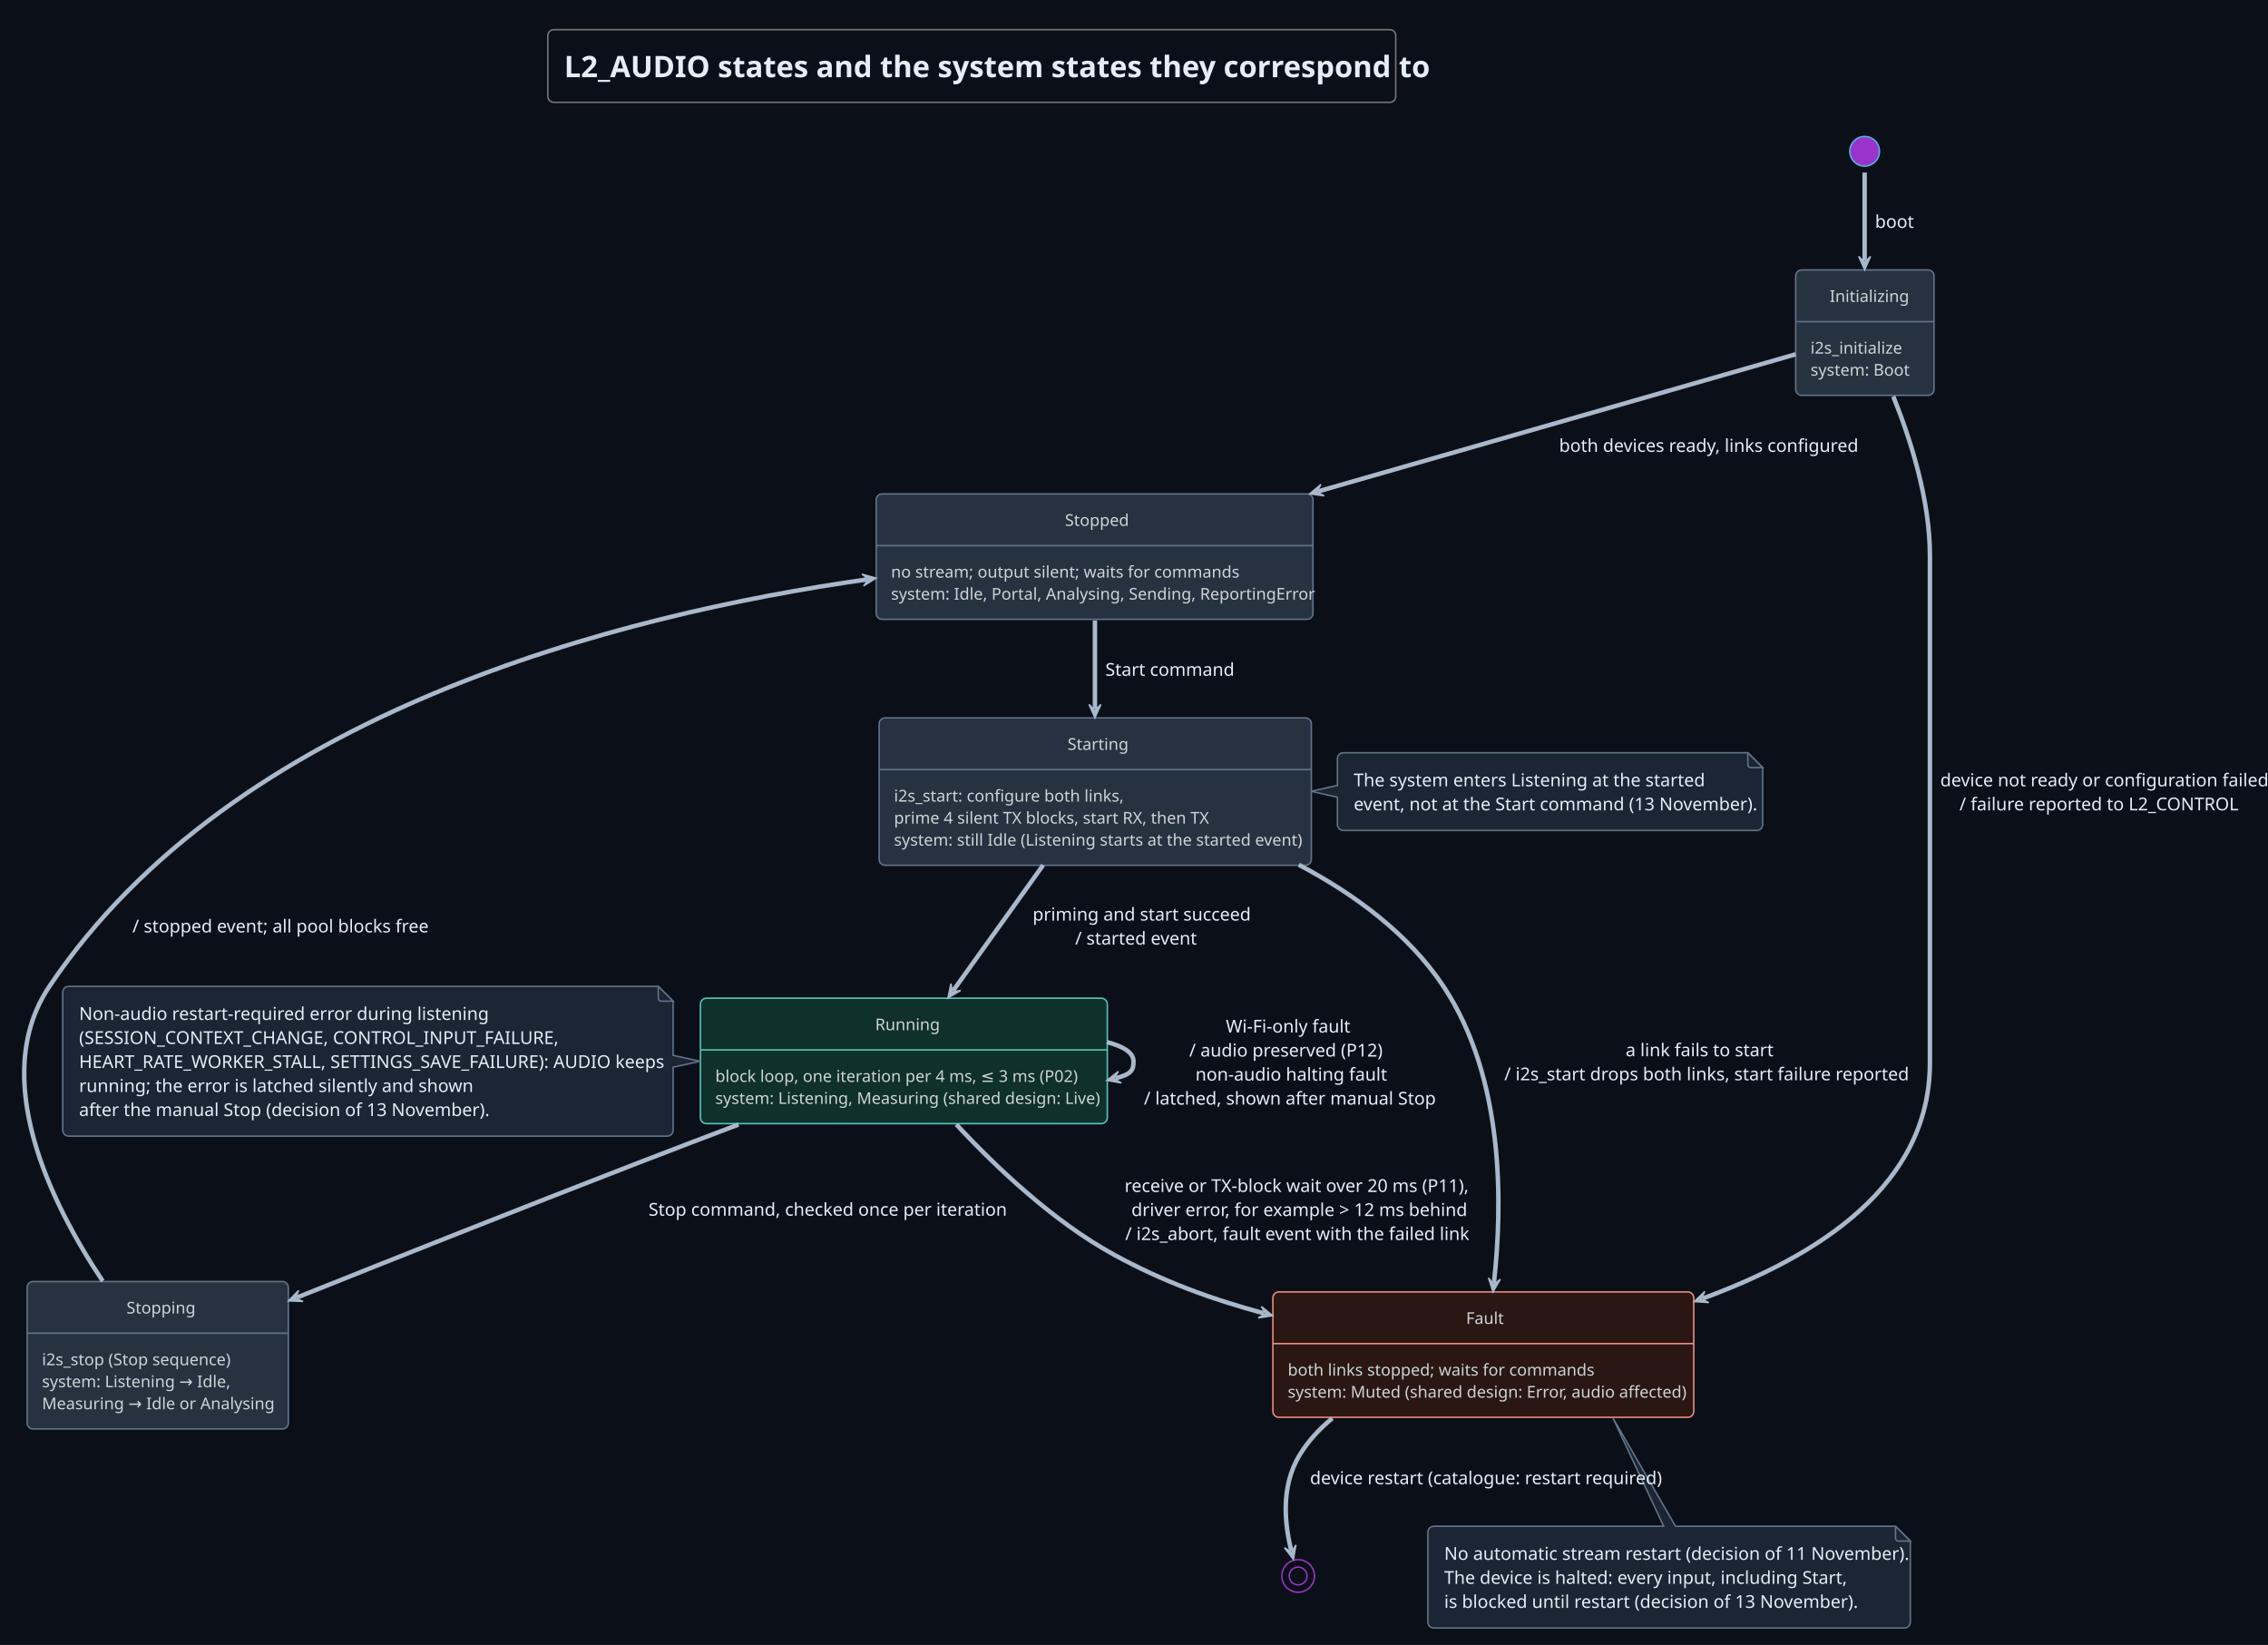
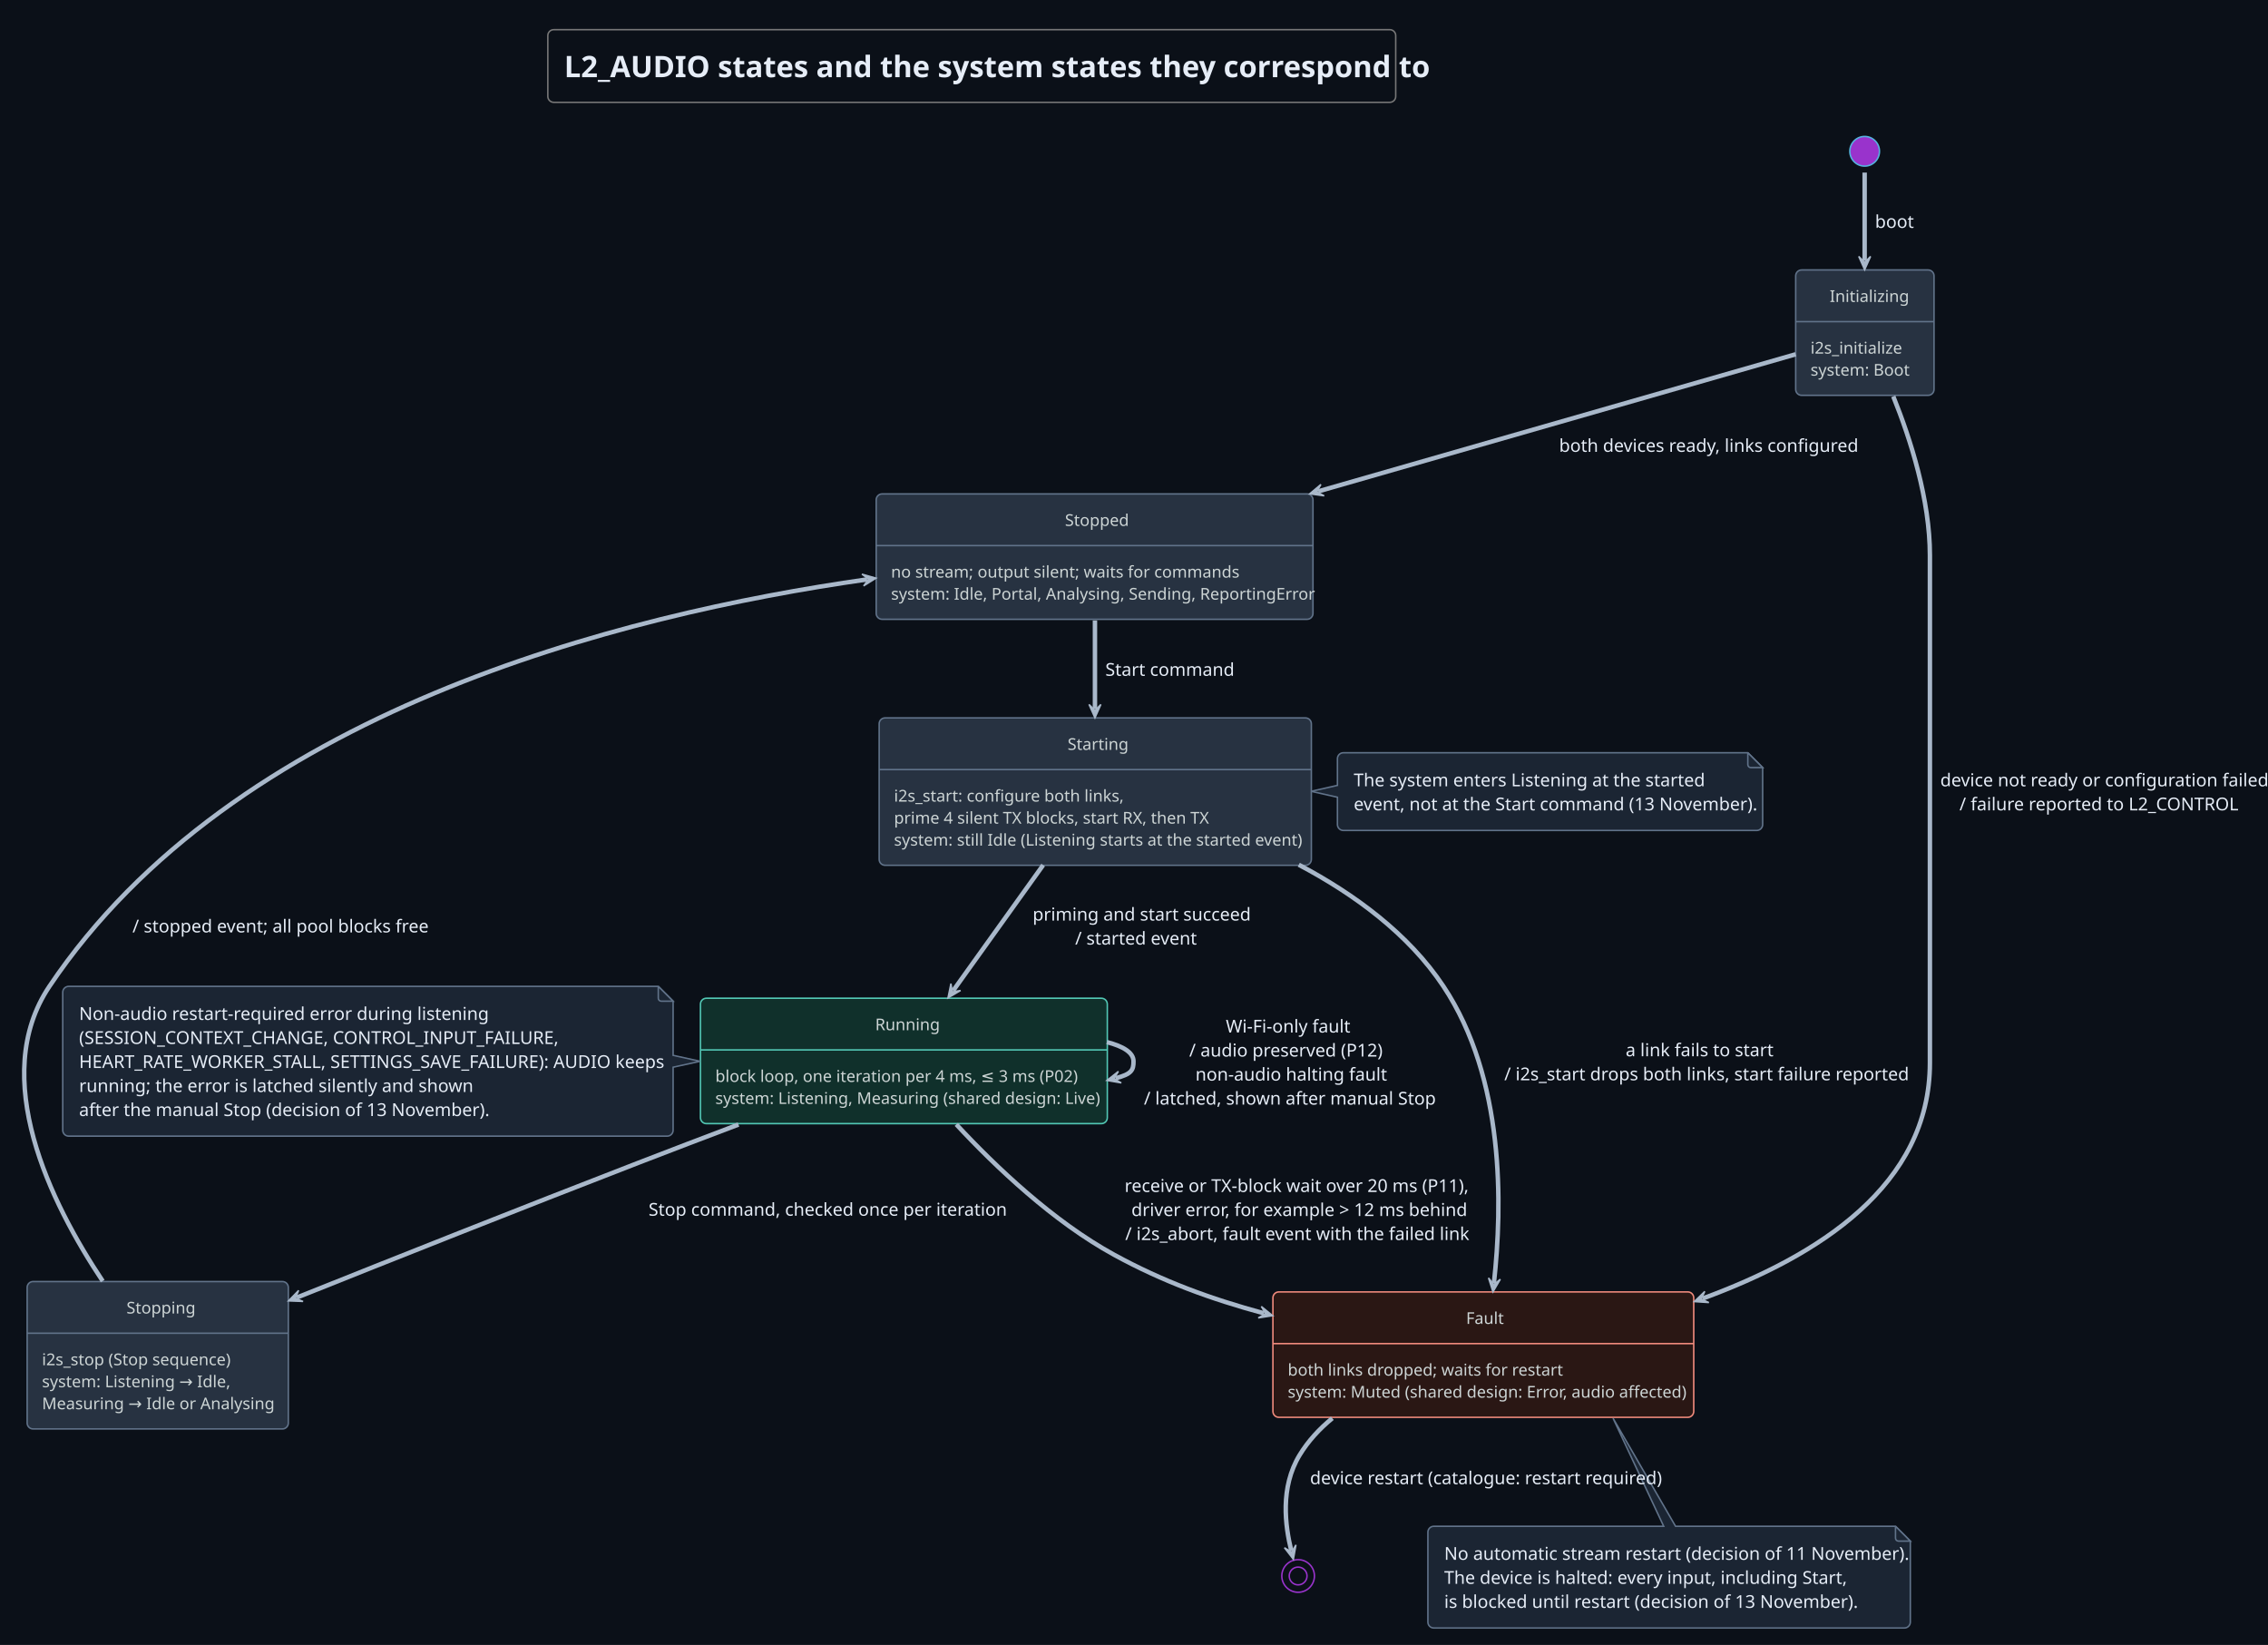
<svg xmlns="http://www.w3.org/2000/svg" contentStyleType="text/css" data-diagram-type="STATE" height="1155.208px" preserveAspectRatio="none" style="width:1593px;height:1155px;background:#0B1018;" version="1.1" viewBox="0 0 1593 1155" width="1593.75px" zoomAndPan="magnify">
  <defs />
  <g>
    <rect fill="#0B1018" height="1155.208" style="stroke:none;stroke-width:1.042;" width="1593.75" x="0" y="0" />
    <g class="title" data-source-line="26">
      <rect fill="none" height="51.033" rx="4.167" ry="4.167" style="stroke:#777777;stroke-width:1.042;" width="595.548" x="384.778" y="20.833" />
      <text fill="#E6EDF7" font-family="sans-serif" font-size="20.833" font-weight="bold" lengthAdjust="spacing" textLength="572.632" x="396.236" y="54.224">L2_AUDIO states and the system states they correspond to</text>
    </g>
    <g class="entity" data-qualified-name="Initializing" id="ent0002">
      <rect fill="#273241" height="88.059" rx="4.167" ry="4.167" style="stroke:#61738A;stroke-width:1.042;" width="97.169" x="1261.258" y="189.575" />
      <line style="stroke:#61738A;stroke-width:1.042;" x1="1261.258" x2="1358.427" y1="225.873" y2="225.873" />
      <text fill="#CDD5D5" font-family="sans-serif" font-size="11.458" lengthAdjust="spacing" textLength="49.414" x="1285.135" y="212.054">Initializing</text>
      <text fill="#CDD5D5" font-family="sans-serif" font-size="11.458" lengthAdjust="spacing" textLength="62.003" x="1271.674" y="248.352">i2s_initialize</text>
      <text fill="#CDD5D5" font-family="sans-serif" font-size="11.458" lengthAdjust="spacing" textLength="65.919" x="1271.674" y="263.816">system: Boot</text>
    </g>
    <g class="entity" data-qualified-name="Stopped" id="ent0003">
      <rect fill="#273241" height="88.059" rx="4.167" ry="4.167" style="stroke:#61738A;stroke-width:1.042;" width="306.787" x="615.424" y="346.867" />
      <line style="stroke:#61738A;stroke-width:1.042;" x1="615.424" x2="922.211" y1="383.164" y2="383.164" />
      <text fill="#CDD5D5" font-family="sans-serif" font-size="11.458" lengthAdjust="spacing" textLength="41.637" x="747.999" y="369.346">Stopped</text>
      <text fill="#CDD5D5" font-family="sans-serif" font-size="11.458" lengthAdjust="spacing" textLength="228.607" x="625.841" y="405.644">no stream; output silent; waits for commands</text>
      <text fill="#CDD5D5" font-family="sans-serif" font-size="11.458" lengthAdjust="spacing" textLength="275.537" x="625.841" y="421.108">system: Idle, Portal, Analysing, Sending, ReportingError</text>
    </g>
    <g class="entity" data-qualified-name="Starting" id="ent0004">
      <rect fill="#273241" height="103.524" rx="4.167" ry="4.167" style="stroke:#61738A;stroke-width:1.042;" width="303.565" x="617.508" y="504.159" />
      <line style="stroke:#61738A;stroke-width:1.042;" x1="617.508" x2="921.072" y1="540.456" y2="540.456" />
      <text fill="#CDD5D5" font-family="sans-serif" font-size="11.458" lengthAdjust="spacing" textLength="38.896" x="749.842" y="526.638">Starting</text>
      <text fill="#CDD5D5" font-family="sans-serif" font-size="11.458" lengthAdjust="spacing" textLength="152.875" x="627.924" y="562.935">i2s_start: configure both links,</text>
      <text fill="#CDD5D5" font-family="sans-serif" font-size="11.458" lengthAdjust="spacing" textLength="211.464" x="627.924" y="578.4">prime 4 silent TX blocks, start RX, then TX</text>
      <text fill="#CDD5D5" font-family="sans-serif" font-size="11.458" lengthAdjust="spacing" textLength="272.315" x="627.924" y="593.864">system: still Idle (Listening starts at the started event)</text>
    </g>
    <g class="entity" data-qualified-name="Running" id="ent0005">
      <rect fill="#10302B" height="88.059" rx="4.167" ry="4.167" style="stroke:#52C7B4;stroke-width:1.042;" width="285.762" x="491.987" y="701.034" />
      <line style="stroke:#52C7B4;stroke-width:1.042;" x1="491.987" x2="777.748" y1="737.331" y2="737.331" />
      <text fill="#CDD5D5" font-family="sans-serif" font-size="11.458" lengthAdjust="spacing" textLength="40.272" x="614.732" y="723.513">Running</text>
      <text fill="#CDD5D5" font-family="sans-serif" font-size="11.458" lengthAdjust="spacing" textLength="245.504" x="502.404" y="759.81">block loop, one iteration per 4 ms, ≤ 3 ms (P02)</text>
      <text fill="#CDD5D5" font-family="sans-serif" font-size="11.458" lengthAdjust="spacing" textLength="254.512" x="502.404" y="775.275">system: Listening, Measuring (shared design: Live)</text>
    </g>
    <g class="entity" data-qualified-name="Stopping" id="ent0006">
      <rect fill="#273241" height="103.524" rx="4.167" ry="4.167" style="stroke:#61738A;stroke-width:1.042;" width="183.453" x="19.07" y="899.992" />
      <line style="stroke:#61738A;stroke-width:1.042;" x1="19.07" x2="202.524" y1="936.289" y2="936.289" />
      <text fill="#CDD5D5" font-family="sans-serif" font-size="11.458" lengthAdjust="spacing" textLength="43.931" x="88.831" y="922.471">Stopping</text>
      <text fill="#CDD5D5" font-family="sans-serif" font-size="11.458" lengthAdjust="spacing" textLength="128.615" x="29.487" y="958.769">i2s_stop (Stop sequence)</text>
      <text fill="#CDD5D5" font-family="sans-serif" font-size="11.458" lengthAdjust="spacing" textLength="127.731" x="29.487" y="974.233">system: Listening → Idle,</text>
      <text fill="#CDD5D5" font-family="sans-serif" font-size="11.458" lengthAdjust="spacing" textLength="152.203" x="29.487" y="989.697">Measuring → Idle or Analysing</text>
    </g>
    <g class="entity" data-qualified-name="Fault" id="ent0007">
      <rect fill="#2A1714" height="88.059" rx="4.167" ry="4.167" style="stroke:#F08A7C;stroke-width:1.042;" width="295.575" x="894.07" y="907.284" />
      <line style="stroke:#F08A7C;stroke-width:1.042;" x1="894.07" x2="1189.645" y1="943.581" y2="943.581" />
      <text fill="#CDD5D5" font-family="sans-serif" font-size="11.458" lengthAdjust="spacing" textLength="24.248" x="1029.734" y="929.763">Fault</text>
-       <text fill="#CDD5D5" font-family="sans-serif" font-size="11.458" lengthAdjust="spacing" textLength="200.924" x="904.487" y="966.06">both links stopped; waits for commands</text>
+       <text fill="#CDD5D5" font-family="sans-serif" font-size="11.458" lengthAdjust="spacing" textLength="179.16" x="904.487" y="966.06">both links dropped; waits for restart</text>
      <text fill="#CDD5D5" font-family="sans-serif" font-size="11.458" lengthAdjust="spacing" textLength="264.325" x="904.487" y="981.525">system: Muted (shared design: Error, audio affected)</text>
    </g>
    <g class="start_entity" data-qualified-name=".start." data-source-line="34" id="ent0002">
      <ellipse cx="1309.695" cy="106.242" fill="#9933CC" rx="10.417" ry="10.417" style="stroke:#55B2DE;stroke-width:1.042;" />
    </g>
    <g class="end_entity" data-qualified-name=".end." data-source-line="44" id="ent0013">
      <ellipse cx="911.779" cy="1106.763" fill="none" rx="11.458" ry="11.458" style="stroke:#9933CC;stroke-width:1.042;" />
      <ellipse cx="911.779" cy="1106.763" fill="none" rx="6.25" ry="6.25" style="stroke:#9933CC;stroke-width:1.042;" />
    </g>
    <g class="entity" data-qualified-name="GMN2" data-source-line="46" id="ent0003">
      <path d="M1002.924,1076.034 L1002.924,1139.144 A4.167,4.167 0 0 0 1007.091,1143.311 L1337.617,1143.311 A4.167,4.167 0 0 0 1341.783,1139.144 L1341.783,1082.284 L1331.367,1071.867 L1176.878,1071.867 L1132.979,995.997 L1168.544,1071.867 L1007.091,1071.867 A4.167,4.167 0 0 0 1002.924,1076.034" fill="#1B2533" style="stroke:#61738A;stroke-width:1.042;" />
      <path d="M1331.367,1071.867 L1331.367,1080.2 A2.083,2.083 0 0 0 1333.45,1082.284 L1341.783,1082.284 L1331.367,1071.867" fill="#1B2533" style="stroke:#61738A;stroke-width:1.042;" />
      <text fill="#E6EDF7" font-family="sans-serif" font-size="12.5" lengthAdjust="spacing" textLength="306.567" x="1014.383" y="1095.443">No automatic stream restart (decision of 11 November).</text>
      <text fill="#E6EDF7" font-family="sans-serif" font-size="12.5" lengthAdjust="spacing" textLength="265.344" x="1014.383" y="1112.313">The device is halted: every input, including Start,</text>
      <text fill="#E6EDF7" font-family="sans-serif" font-size="12.5" lengthAdjust="spacing" textLength="274.353" x="1014.383" y="1129.183">is blocked until restart (decision of 13 November).</text>
    </g>
    <g class="entity" data-qualified-name="GMN5" data-source-line="51" id="ent0006">
      <path d="M44.07,696.867 L44.07,793.717 A4.167,4.167 0 0 0 48.237,797.884 L468.618,797.884 A4.167,4.167 0 0 0 472.785,793.717 L472.785,749.471 L491.744,745.304 L472.785,741.138 L472.785,703.117 L462.368,692.7 L48.237,692.7 A4.167,4.167 0 0 0 44.07,696.867" fill="#1B2533" style="stroke:#61738A;stroke-width:1.042;" />
      <path d="M462.368,692.7 L462.368,701.034 A2.083,2.083 0 0 0 464.452,703.117 L472.785,703.117 L462.368,692.7" fill="#1B2533" style="stroke:#61738A;stroke-width:1.042;" />
      <text fill="#E6EDF7" font-family="sans-serif" font-size="12.5" lengthAdjust="spacing" textLength="259.57" x="55.529" y="716.276">Non-audio restart-required error during listening</text>
      <text fill="#E6EDF7" font-family="sans-serif" font-size="12.5" lengthAdjust="spacing" textLength="317.468" x="55.529" y="733.146">(SESSION_CONTEXT_CHANGE, CONTROL_INPUT_FAILURE,</text>
      <text fill="#E6EDF7" font-family="sans-serif" font-size="12.5" lengthAdjust="spacing" textLength="396.423" x="55.529" y="750.016">HEART_RATE_WORKER_STALL, SETTINGS_SAVE_FAILURE): AUDIO keeps</text>
      <text fill="#E6EDF7" font-family="sans-serif" font-size="12.5" lengthAdjust="spacing" textLength="255.847" x="55.529" y="766.886">running; the error is latched silently and shown</text>
      <text fill="#E6EDF7" font-family="sans-serif" font-size="12.5" lengthAdjust="spacing" textLength="271.362" x="55.529" y="783.756">after the manual Stop (decision of 13 November).</text>
    </g>
    <g class="entity" data-qualified-name="GMN8" data-source-line="58" id="ent0009">
      <path d="M939.383,532.804 L939.383,551.554 L920.846,555.721 L939.383,559.888 L939.383,579.045 A4.167,4.167 0 0 0 943.549,583.211 L1233.889,583.211 A4.167,4.167 0 0 0 1238.056,579.045 L1238.056,539.054 L1227.639,528.638 L943.549,528.638 A4.167,4.167 0 0 0 939.383,532.804" fill="#1B2533" style="stroke:#61738A;stroke-width:1.042;" />
      <path d="M1227.639,528.638 L1227.639,536.971 A2.083,2.083 0 0 0 1229.723,539.054 L1238.056,539.054 L1227.639,528.638" fill="#1B2533" style="stroke:#61738A;stroke-width:1.042;" />
      <text fill="#E6EDF7" font-family="sans-serif" font-size="12.5" lengthAdjust="spacing" textLength="232.178" x="950.841" y="552.213">The system enters Listening at the started</text>
      <text fill="#E6EDF7" font-family="sans-serif" font-size="12.5" lengthAdjust="spacing" textLength="266.382" x="950.841" y="569.084">event, not at the Start command (13 November).</text>
    </g>
    <g class="link" data-entity-1="ent0002" data-entity-2="ent0002" data-link-type="dependency" id="lnk3">
      <polygon fill="#A9B8CA" points="1309.695,189.433,1313.862,180.058,1309.695,184.224,1305.528,180.058,1309.695,189.433" style="stroke:#A9B8CA;stroke-width:1.042;" />
      <path d="M1309.695,121.203 C1309.695,136.831 1309.695,158.956 1309.695,183.183" fill="none" style="stroke:#A9B8CA;stroke-width:3.125;" />
      <text fill="#E6EDF7" font-family="sans-serif" font-size="12.5" lengthAdjust="spacing" textLength="24.206" x="1316.987" y="160.026">boot</text>
    </g>
    <g class="link" data-entity-1="ent0002" data-entity-2="ent0003" data-link-type="dependency" id="lnk4">
      <polygon fill="#A9B8CA" points="919.911,346.791,930.071,348.209,924.917,345.354,927.772,340.199,919.911,346.791" style="stroke:#A9B8CA;stroke-width:1.042;" />
      <path d="M1261.243,248.798 C1185.175,270.636 1040.594,312.144 925.918,345.067" fill="none" style="stroke:#A9B8CA;stroke-width:3.125;" />
      <text fill="#E6EDF7" font-family="sans-serif" font-size="12.5" lengthAdjust="spacing" textLength="195.715" x="1095.112" y="317.318">both devices ready, links configured</text>
    </g>
    <g class="link" data-entity-1="ent0002" data-entity-2="ent0007" data-link-type="dependency" id="lnk5">
      <polygon fill="#A9B8CA" points="1190.035,914.072,1200.272,914.753,1194.925,912.277,1197.401,906.93,1190.035,914.072" style="stroke:#A9B8CA;stroke-width:1.042;" />
      <path d="M1329.798,278.371 C1342.113,308.946 1355.528,351.183 1355.528,390.096 C1355.528,390.096 1355.528,390.096 1355.528,746.346 C1355.528,832.577 1277.085,882.124 1195.902,911.918" fill="none" style="stroke:#A9B8CA;stroke-width:3.125;" />
      <text fill="#E6EDF7" font-family="sans-serif" font-size="12.5" lengthAdjust="spacing" textLength="211.414" x="1362.82" y="552.213">device not ready or configuration failed</text>
      <text fill="#E6EDF7" font-family="sans-serif" font-size="12.5" lengthAdjust="spacing" textLength="184.509" x="1376.272" y="569.084">/ failure reported to L2_CONTROL</text>
    </g>
    <g class="link" data-entity-1="ent0003" data-entity-2="ent0004" data-link-type="dependency" id="lnk6">
      <polygon fill="#A9B8CA" points="769.07,504.099,773.237,494.724,769.07,498.89,764.904,494.724,769.07,504.099" style="stroke:#A9B8CA;stroke-width:1.042;" />
      <path d="M769.07,435.726 C769.07,456.785 769.07,475.936 769.07,497.849" fill="none" style="stroke:#A9B8CA;stroke-width:3.125;" />
      <text fill="#E6EDF7" font-family="sans-serif" font-size="12.5" lengthAdjust="spacing" textLength="83.63" x="776.362" y="474.609">Start command</text>
    </g>
    <g class="link" data-entity-1="ent0004" data-entity-2="ent0005" data-link-type="dependency" id="lnk7">
      <polygon fill="#A9B8CA" points="665.842,700.802,674.69,695.609,668.876,696.568,667.917,690.755,665.842,700.802" style="stroke:#A9B8CA;stroke-width:1.042;" />
      <path d="M732.706,607.503 C711.798,636.677 689.446,667.866 669.483,695.722" fill="none" style="stroke:#A9B8CA;stroke-width:3.125;" />
      <text fill="#E6EDF7" font-family="sans-serif" font-size="12.5" lengthAdjust="spacing" textLength="142.041" x="725.32" y="646.484">priming and start succeed</text>
      <text fill="#E6EDF7" font-family="sans-serif" font-size="12.5" lengthAdjust="spacing" textLength="82.373" x="755.154" y="663.355">/ started event</text>
    </g>
    <g class="link" data-entity-1="ent0004" data-entity-2="ent0007" data-link-type="dependency" id="lnk8">
      <polygon fill="#A9B8CA" points="1048.626,907.245,1053.794,898.382,1049.196,902.067,1045.511,897.47,1048.626,907.245" style="stroke:#A9B8CA;stroke-width:1.042;" />
      <path d="M912.233,607.29 C951.169,627.871 989.317,655.751 1013.862,692.7 C1056.961,757.582 1055.338,846.298 1049.31,901.032" fill="none" style="stroke:#A9B8CA;stroke-width:3.125;" />
      <text fill="#E6EDF7" font-family="sans-serif" font-size="12.5" lengthAdjust="spacing" textLength="99.597" x="1141.818" y="741.797">a link fails to start</text>
      <text fill="#E6EDF7" font-family="sans-serif" font-size="12.5" lengthAdjust="spacing" textLength="270.093" x="1056.57" y="758.667">/ i2s_start drops both links, start failure reported</text>
    </g>
    <g class="link" data-entity-1="ent0005" data-entity-2="ent0006" data-link-type="dependency" id="lnk9">
      <polygon fill="#A9B8CA" points="202.607,913.589,212.859,913.975,207.442,911.654,209.763,906.238,202.607,913.589" style="stroke:#A9B8CA;stroke-width:1.042;" />
      <path d="M518.703,789.738 C495.344,798.574 470.985,807.859 448.237,816.659 C364.904,848.893 276.182,884.148 208.41,911.267" fill="none" style="stroke:#A9B8CA;stroke-width:3.125;" />
      <text fill="#E6EDF7" font-family="sans-serif" font-size="12.5" lengthAdjust="spacing" textLength="234.9" x="455.529" y="853.776">Stop command, checked once per iteration</text>
    </g>
    <g class="link" data-entity-1="ent0006" data-entity-2="ent0003" data-link-type="dependency" id="lnk10">
      <polygon fill="#A9B8CA" points="615.291,406.014,605.422,403.211,610.135,406.748,606.597,411.461,615.291,406.014" style="stroke:#A9B8CA;stroke-width:1.042;" />
      <path d="M72.141,899.677 C35.509,844.714 -8.089,756.437 34.695,692.7 C163.971,500.116 434.688,431.743 609.104,406.895" fill="none" style="stroke:#A9B8CA;stroke-width:3.125;" />
      <text fill="#E6EDF7" font-family="sans-serif" font-size="12.5" lengthAdjust="spacing" textLength="198.95" x="93.028" y="654.818">/ stopped event; all pool blocks free</text>
    </g>
    <g class="link" data-entity-1="ent0005" data-entity-2="ent0007" data-link-type="dependency" id="lnk11">
      <polygon fill="#A9B8CA" points="893.912,923.967,885.951,917.495,888.884,922.606,883.774,925.539,893.912,923.967" style="stroke:#A9B8CA;stroke-width:1.042;" />
      <path d="M671.688,789.644 C699.393,819.478 739.763,857.823 782.612,881.242 C816.762,899.907 850.197,912.132 887.879,922.334" fill="none" style="stroke:#A9B8CA;stroke-width:3.125;" />
      <text fill="#E6EDF7" font-family="sans-serif" font-size="12.5" lengthAdjust="spacing" textLength="230.969" x="789.904" y="837.109">receive or TX-block wait over 20 ms (P11),</text>
      <text fill="#E6EDF7" font-family="sans-serif" font-size="12.5" lengthAdjust="spacing" textLength="221.435" x="794.67" y="853.98">driver error, for example &gt; 12 ms behind</text>
      <text fill="#E6EDF7" font-family="sans-serif" font-size="12.5" lengthAdjust="spacing" textLength="230.151" x="790.312" y="870.85">/ i2s_abort, fault event with the failed link</text>
    </g>
    <g class="link" data-entity-1="ent0005" data-entity-2="ent0005" data-link-type="dependency" id="lnk12">
      <polygon fill="#A9B8CA" points="777.457,758.758,787.568,760.493,782.505,757.478,785.52,752.415,777.457,758.758" style="stroke:#A9B8CA;stroke-width:1.042;" />
      <path d="M777.457,731.85 C788.999,734.777 796.154,739.262 796.154,745.304 C796.154,751.347 795.057,754.295 783.515,757.222" fill="none" style="stroke:#A9B8CA;stroke-width:3.125;" />
      <text fill="#E6EDF7" font-family="sans-serif" font-size="12.5" lengthAdjust="spacing" textLength="79.382" x="860.983" y="725.13">Wi-Fi-only fault</text>
      <text fill="#E6EDF7" font-family="sans-serif" font-size="12.5" lengthAdjust="spacing" textLength="130.823" x="835.263" y="742">/ audio preserved (P12)</text>
      <text fill="#E6EDF7" font-family="sans-serif" font-size="12.5" lengthAdjust="spacing" textLength="122.046" x="839.651" y="758.87">non-audio halting fault</text>
      <text fill="#E6EDF7" font-family="sans-serif" font-size="12.5" lengthAdjust="spacing" textLength="194.458" x="803.445" y="775.741">/ latched, shown after manual Stop</text>
    </g>
    <g class="link" data-entity-1="ent0007" data-entity-2="ent0013" data-link-type="dependency" id="lnk14">
      <polygon fill="#A9B8CA" points="908.431,1095.045,910.255,1084.95,907.196,1089.986,902.16,1086.926,908.431,1095.045" style="stroke:#A9B8CA;stroke-width:1.042;" />
      <path d="M935.793,996.003 C926.778,1003.401 918.826,1011.969 912.82,1021.867 C898.98,1044.676 902.708,1071.598 906.949,1088.974" fill="none" style="stroke:#A9B8CA;stroke-width:3.125;" />
      <text fill="#E6EDF7" font-family="sans-serif" font-size="12.5" lengthAdjust="spacing" textLength="230.383" x="920.112" y="1042.318">device restart (catalogue: restart required)</text>
    </g>
  </g>
</svg>
